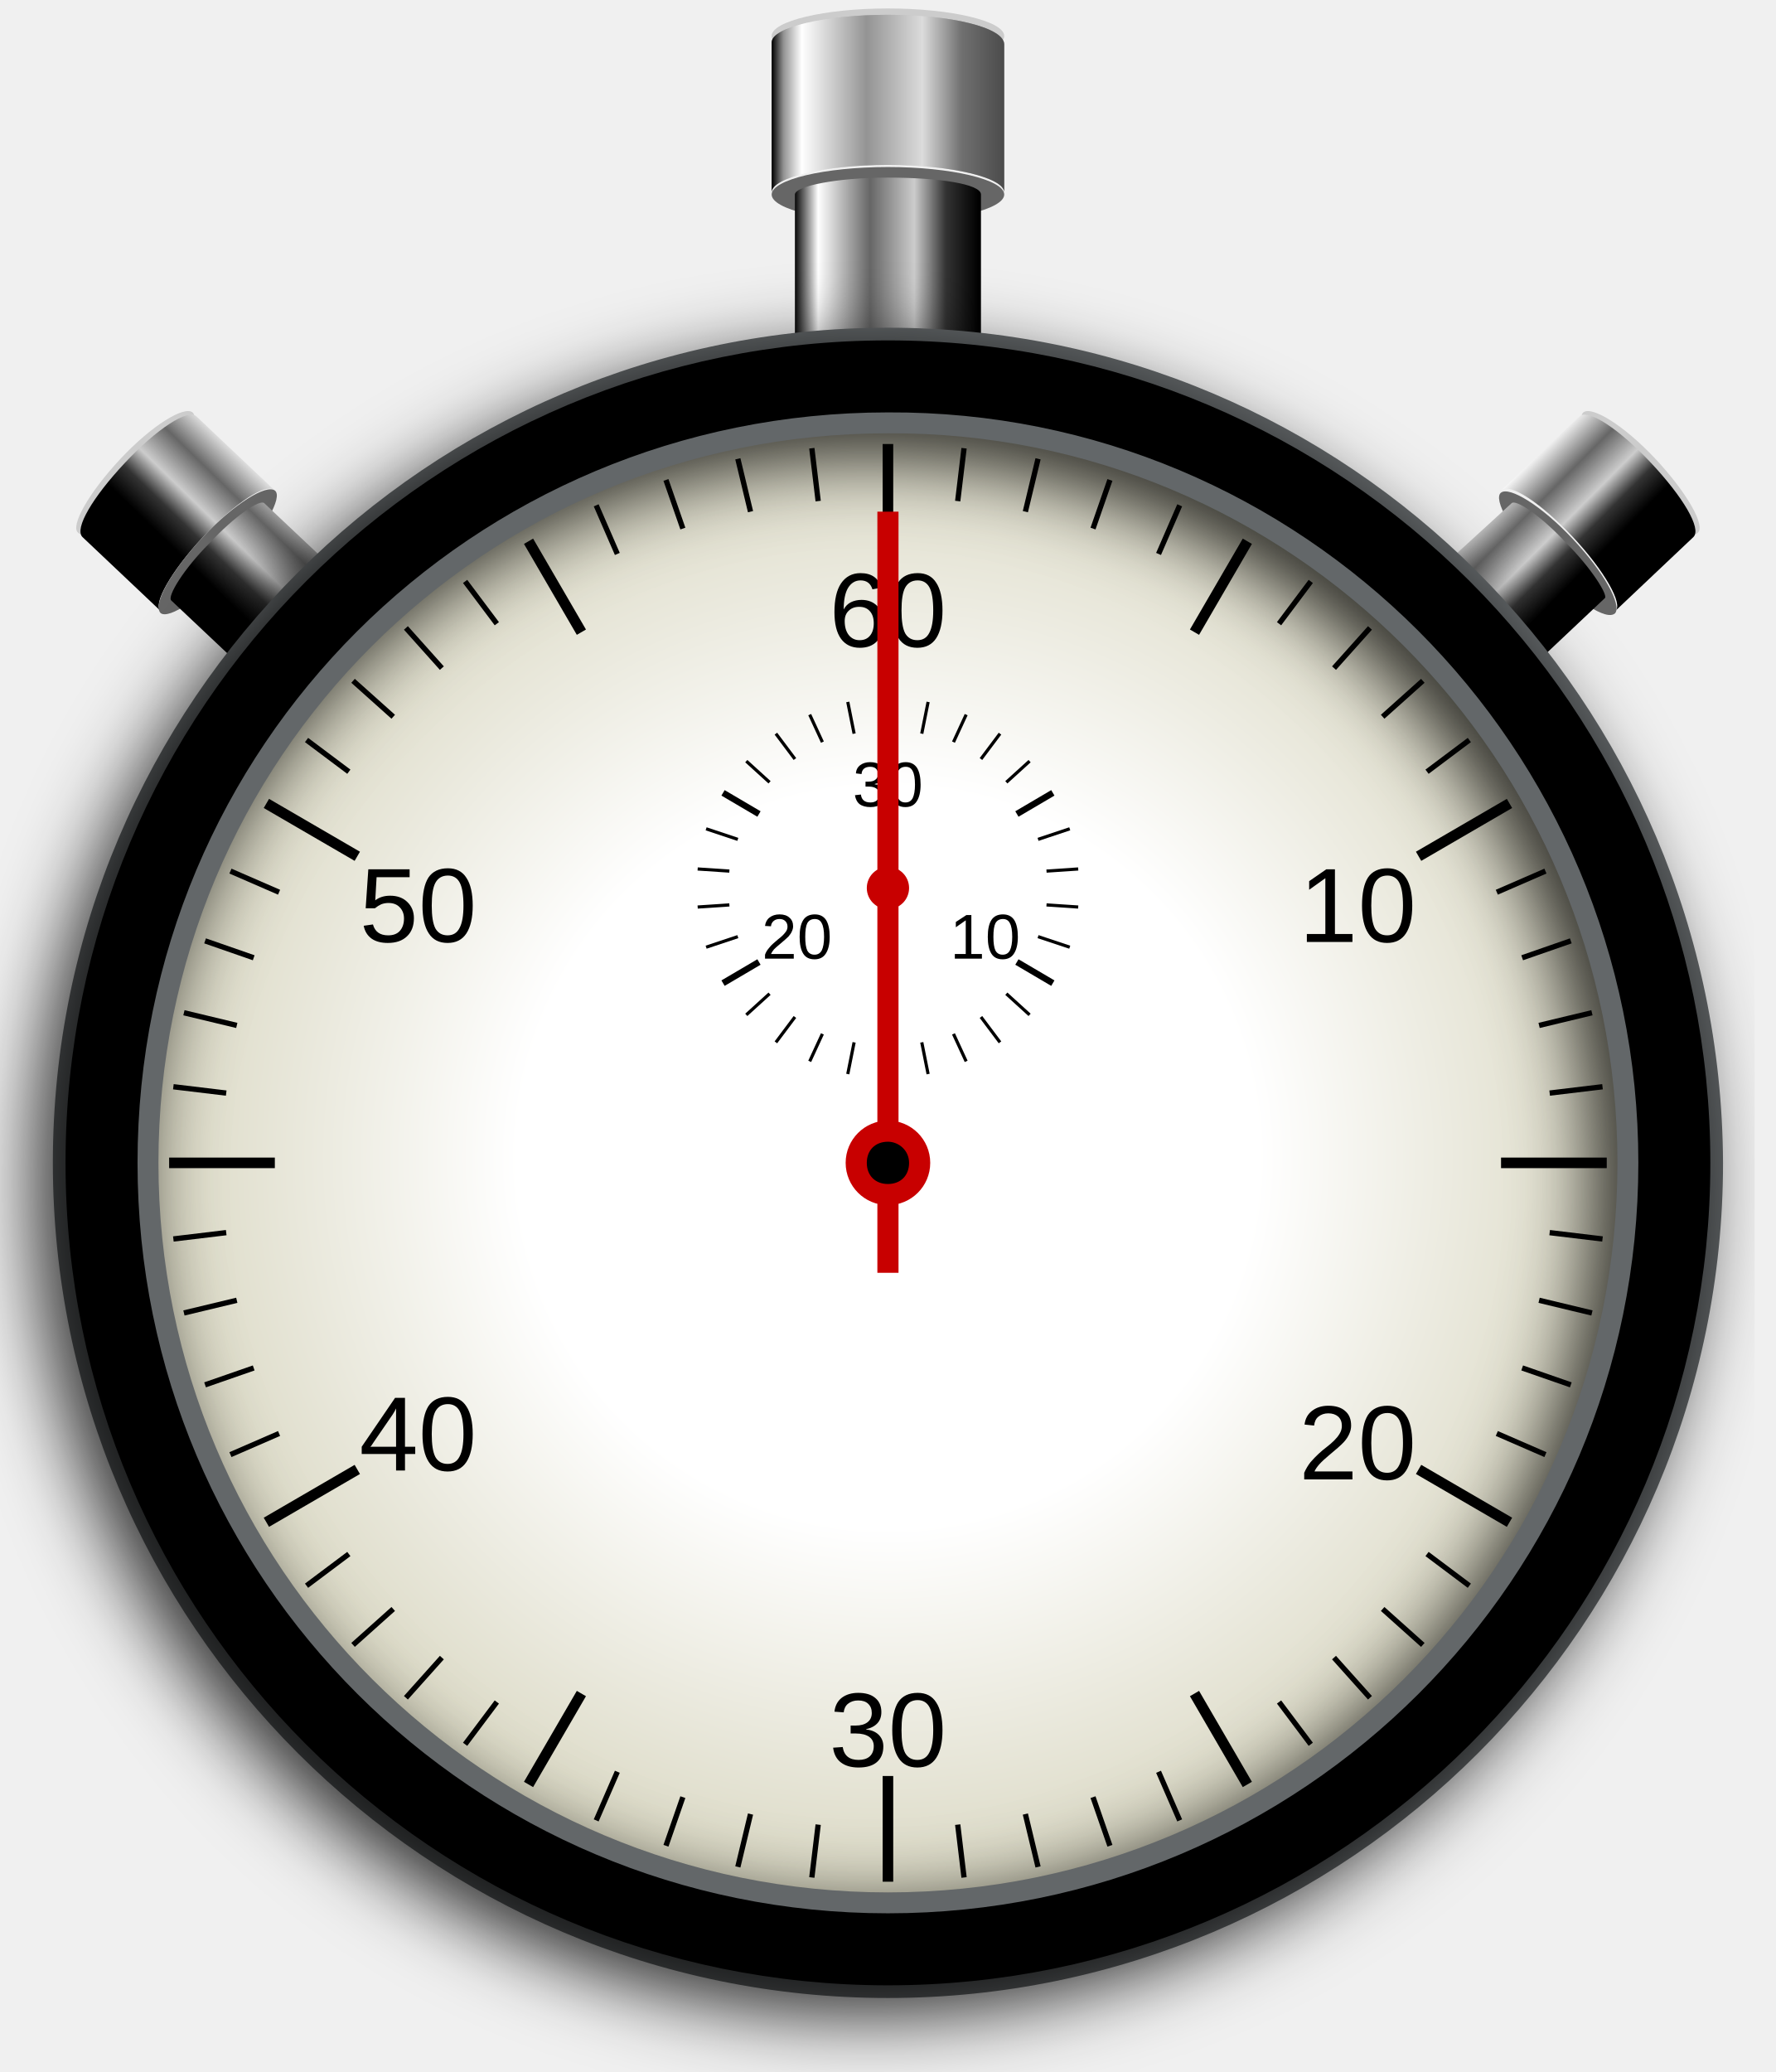
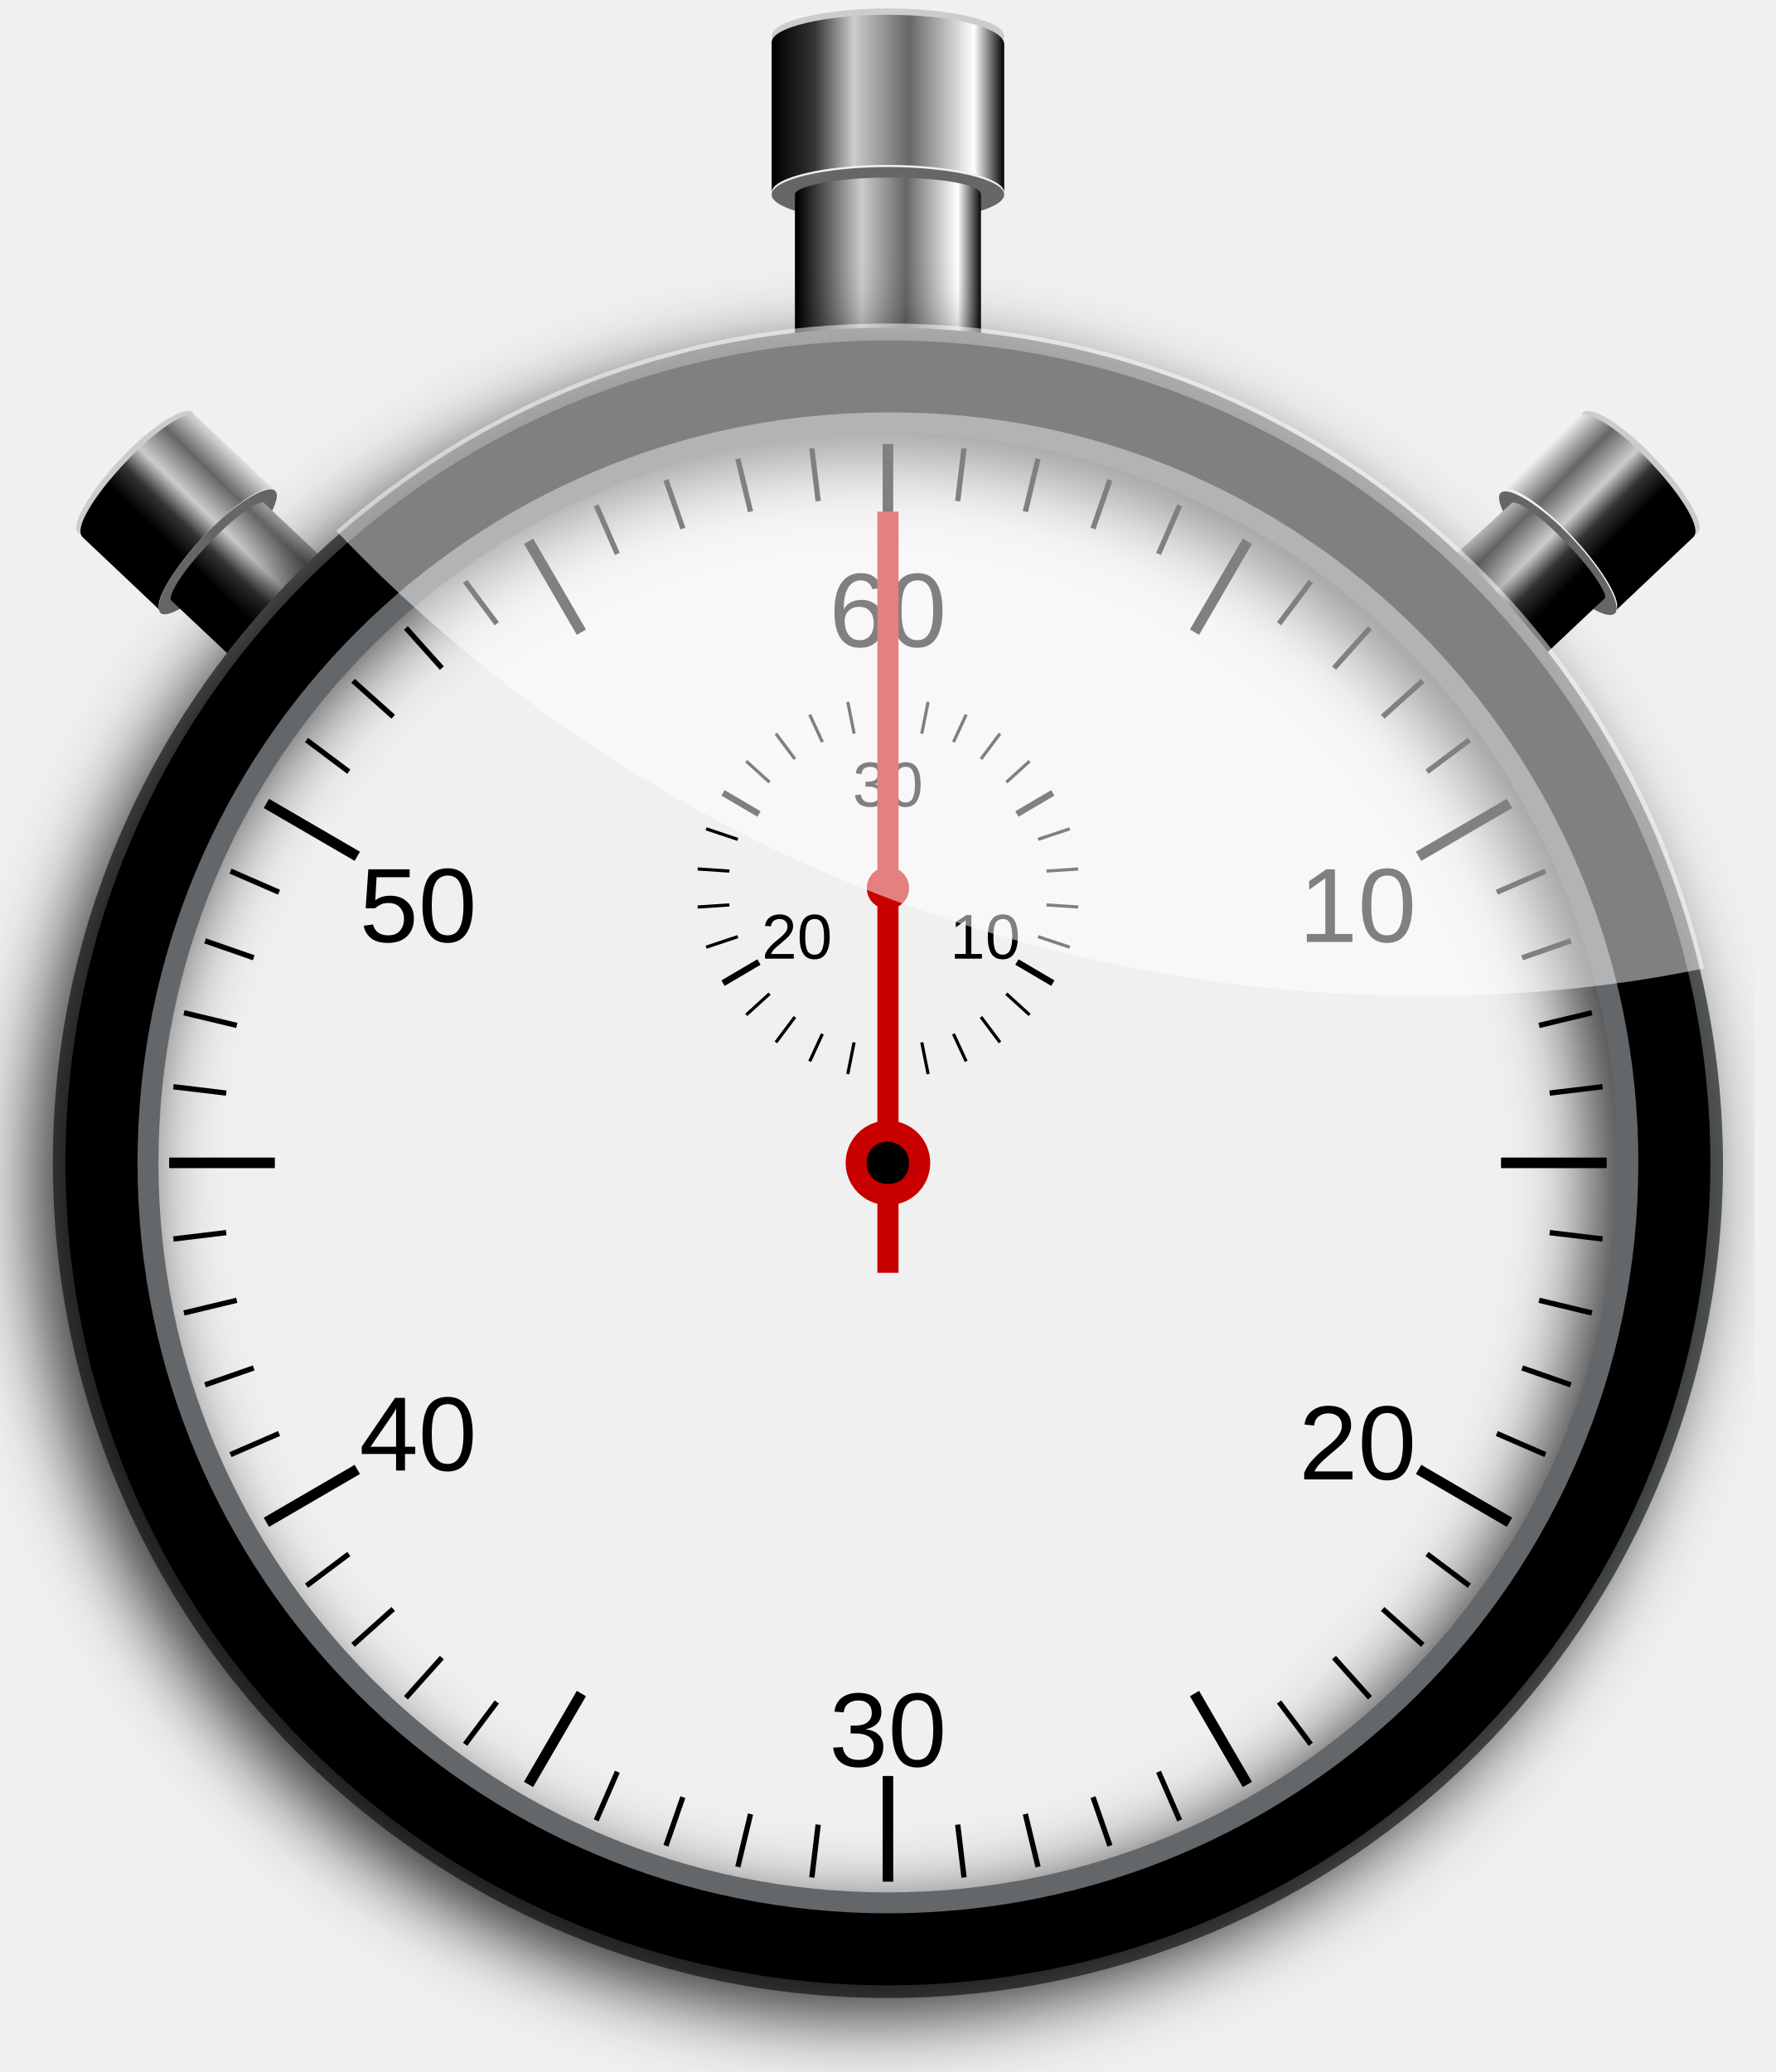
<svg xmlns="http://www.w3.org/2000/svg" version="1.1" id="Layer_1" x="0px" y="0px" viewBox="0 0 84 98" style="enable-background:new 0 0 84 98;" xml:space="preserve">
  <filter id="swshadow">
    <feDropShadow dx="-1" dy="1" stdDeviation="2" />
  </filter>
  <style type="text/css">
	.st0{fill:#CCCCCC;}
	.st1{fill:url(#path6078_1_);}
	.st2{fill:#666666;}
	.st3{fill:url(#path6076_1_);}
	.st4{fill:url(#path6034_1_);}
	.st5{opacity:0.3;fill:url(#path6932_1_);enable-background:new;}
	.st6{fill:url(#path6005_1_);}
	.st7{fill:url(#path6062_1_);}
	.st8{fill:url(#path6060_1_);}
- 	.st9{fill:url(#dial_1_);}
	.st10{fill:none;stroke:#636769;}
	.st11{fill:none;stroke:#000000;stroke-width:4;filter:url(#swshadow);}
	.st12{fill:none;stroke:#636769;stroke-width:0.989;}
	.st13{fill:none;stroke:#000000;stroke-width:0.5;stroke-miterlimit:10;}
	.st14{fill:none;stroke:#000000;stroke-width:0.25;stroke-miterlimit:10;}
	.st15{font-family:'Arial';}
	.st16{font-size:5px;}
	.st17{fill:none;stroke:#000000;stroke-width:0.15;stroke-miterlimit:10;}
	.st18{fill:none;stroke:#000000;stroke-width:0.3;stroke-miterlimit:10;}
	.st19{font-size:3px;}
	.st20{fill:none;stroke:#C80000;stroke-width:0.5;}
	.st21{fill:#C80000;}
	.st22{fill:none;stroke:#C80000;transform-origin:42px 55px;animation:spin 60s infinite linear;}
+ 	.st23{fill:#FFFFFF;fill-opacity:0.5;}
	@keyframes spin{0%{transform:rotate(0deg)}100%{transform:rotate(360deg)}}
</style>
  <path id="path6072" class="st0" d="M3.7,25.2c0.4,0.4,1.9-0.6,3.4-2.2s2.4-3.2,2-3.5s-1.9,0.6-3.4,2.2S3.3,24.9,3.7,25.2z" />
  <linearGradient id="path6078_1_" gradientUnits="userSpaceOnUse" x1="13.252" y1="-1420.251" x2="8.762" y2="-1424.861" gradientTransform="matrix(1 0 0 -1 -1.56 -1399.927)">
    <stop offset="0" style="stop-color:#000000" />
    <stop offset="0.12" style="stop-color:#FFFFFF" />
    <stop offset="0.41" style="stop-color:#666666" />
    <stop offset="0.65" style="stop-color:#CCCCCC" />
    <stop offset="0.82" style="stop-color:#333333" />
    <stop offset="1" style="stop-color:#000000" />
  </linearGradient>
  <path id="path6078" class="st1" d="M5.9,21.9c1.5-1.6,3-2.6,3.4-2.2l3.7,3.5c-0.4-0.4-1.9,0.6-3.4,2.2s-2.4,3.2-2,3.5l-3.7-3.5  C3.5,25,4.4,23.5,5.9,21.9z" />
  <path id="path6074" class="st2" d="M7.6,29c0.4,0.3,1.9-0.7,3.4-2.3s2.4-3.2,2-3.5s-1.9,0.6-3.4,2.2S7.2,28.6,7.6,29z" />
  <linearGradient id="path6076_1_" gradientUnits="userSpaceOnUse" x1="17.146" y1="-1424.044" x2="12.656" y2="-1428.654" gradientTransform="matrix(1 0 0 -1 -1.56 -1399.927)">
    <stop offset="0" style="stop-color:#000000" />
    <stop offset="0.12" style="stop-color:#FFFFFF" />
    <stop offset="0.41" style="stop-color:#666666" />
    <stop offset="0.65" style="stop-color:#CCCCCC" />
    <stop offset="0.82" style="stop-color:#333333" />
    <stop offset="1" style="stop-color:#000000" />
  </linearGradient>
  <path id="path6076" class="st3" d="M9.9,25.7c1.2-1.3,2.4-2.1,2.6-1.9l3.5,3.3c0.2,0.2-0.5,1.4-1.8,2.7s-2.4,2.1-2.6,1.9l-3.5-3.3  C7.9,28.2,8.7,26.9,9.9,25.7z" />
  <path id="path6044" class="st0" d="M47.5,1.7C47.5,2.4,45,3,42,3s-5.5-0.6-5.5-1.3S39,0.4,42,0.4S47.5,1,47.5,1.7z" />
-   <linearGradient id="path6034_1_" gradientUnits="userSpaceOnUse" x1="-125.272" y1="-1659.822" x2="-115.662" y2="-1659.822" gradientTransform="matrix(1.14 0 0 -0.88 179.3101 -1455.743)">
+   <linearGradient id="path6034_1_" gradientUnits="userSpaceOnUse" x1="-146.939" y1="2552.439" x2="-156.549" y2="2552.439" gradientTransform="matrix(1.14 0 0 0.88 215.0101 -2241.246)">
    <stop offset="0" style="stop-color:#000000" />
    <stop offset="0.13" style="stop-color:#FFFFFF" />
    <stop offset="0.41" style="stop-color:#666666" />
    <stop offset="0.65" style="stop-color:#CCCCCC" />
    <stop offset="0.82" style="stop-color:#333333" />
    <stop offset="1" style="stop-color:#000000" />
  </linearGradient>
  <path id="path6034" class="st4" d="M42,0.7c-3,0-5.5,0.6-5.5,1.3v7.1c0-0.7,2.5-1.3,5.5-1.3s5.5,0.6,5.5,1.3v-7  C47.5,1.3,45,0.7,42,0.7z" />
-   <linearGradient id="path6932_1_" gradientUnits="userSpaceOnUse" x1="-125.272" y1="-1659.822" x2="-124.792" y2="-1659.822" gradientTransform="matrix(1.14 0 0 -0.88 179.3101 -1455.743)">
-     <stop offset="0" style="stop-color:#000000" />
-     <stop offset="1" style="stop-color:#FFFFFF" />
-   </linearGradient>
-   <path id="path6932" class="st5" d="M42,0.7c-3,0-5.5,0.6-5.5,1.3v7.1c0-0.7,2.5-1.3,5.5-1.3s5.5,0.6,5.5,1.3v-7  C47.5,1.3,45,0.7,42,0.7z" />
  <path id="path6032" class="st2" d="M47.5,9.2c0,0.7-2.5,1.3-5.5,1.3s-5.5-0.6-5.5-1.3S39,7.9,42,7.9S47.5,8.5,47.5,9.2z" />
-   <linearGradient id="path6005_1_" gradientUnits="userSpaceOnUse" x1="-2.359" y1="-1470.485" x2="6.131" y2="-1470.485" gradientTransform="matrix(1.03 0 0 -0.97 39.995 -1413.871)">
+   <linearGradient id="path6005_1_" gradientUnits="userSpaceOnUse" x1="-1.175" y1="2323.88" x2="-9.665" y2="2323.88" gradientTransform="matrix(1.03 0 0 0.97 47.645 -2241.664)">
    <stop offset="0" style="stop-color:#000000" />
    <stop offset="0.13" style="stop-color:#FFFFFF" />
    <stop offset="0.41" style="stop-color:#666666" />
    <stop offset="0.65" style="stop-color:#CCCCCC" />
-     <stop offset="0.82" style="stop-color:#333333" />
+     <stop offset="0.82" style="stop-color:#666666" />
    <stop offset="1" style="stop-color:#000000" />
  </linearGradient>
  <path id="path6005" class="st6" d="M42,8.4c-2.4,0-4.4,0.4-4.4,0.8v6.6c0,0.5,2,0.8,4.4,0.8s4.4-0.4,4.4-0.8V9.2  C46.4,8.7,44.4,8.4,42,8.4z" />
  <path id="path6056" class="st0" d="M80.3,25.2c-0.4,0.4-1.9-0.6-3.4-2.2s-2.4-3.2-2-3.5s1.9,0.6,3.4,2.2S80.7,24.9,80.3,25.2z" />
  <linearGradient id="path6062_1_" gradientUnits="userSpaceOnUse" x1="73.92" y1="-1420.462" x2="78.42" y2="-1424.932" gradientTransform="matrix(1 0 0 -1 -1.56 -1399.927)">
    <stop offset="0" style="stop-color:#000000" />
    <stop offset="0.13" style="stop-color:#FFFFFF" />
    <stop offset="0.41" style="stop-color:#666666" />
    <stop offset="0.65" style="stop-color:#CCCCCC" />
    <stop offset="0.82" style="stop-color:#333333" />
    <stop offset="1" style="stop-color:#000000" />
  </linearGradient>
  <path id="path6062" class="st7" d="M78.1,21.9c-1.5-1.6-3-2.6-3.4-2.2L71,23.2c0.4-0.4,1.9,0.6,3.4,2.2s2.4,3.2,2,3.5l3.7-3.5  C80.5,25,79.6,23.5,78.1,21.9z" />
  <path id="path6058" class="st2" d="M76.4,29c-0.4,0.4-1.9-0.6-3.4-2.2s-2.4-3.2-2-3.5s1.9,0.6,3.4,2.2S76.7,28.6,76.4,29z" />
  <linearGradient id="path6060_1_" gradientUnits="userSpaceOnUse" x1="70.138" y1="-1424.269" x2="74.638" y2="-1428.739" gradientTransform="matrix(1 0 0 -1 -1.56 -1399.927)">
    <stop offset="0" style="stop-color:#000000" />
    <stop offset="0.13" style="stop-color:#FFFFFF" />
    <stop offset="0.41" style="stop-color:#666666" />
    <stop offset="0.65" style="stop-color:#CCCCCC" />
    <stop offset="0.82" style="stop-color:#333333" />
    <stop offset="1" style="stop-color:#000000" />
  </linearGradient>
  <path id="path6060" class="st8" d="M74.1,25.7c-1.2-1.3-2.4-2.1-2.6-1.9L68,27c-0.2,0.2,0.5,1.4,1.8,2.7s2.4,2.1,2.6,1.9l3.5-3.3  C76.1,28.2,75.3,26.9,74.1,25.7z" />
-   <radialGradient id="dial_1_" cx="103.128" cy="-1540.55" r="37.248" gradientTransform="matrix(0.94 0 0 -0.94 -54.94 -1393.365)" gradientUnits="userSpaceOnUse">
-     <stop offset="0" style="stop-color:#FFFFFF" />
-     <stop offset="0.5" style="stop-color:#FFFFFF" />
-     <stop offset="1" style="stop-color:#DAD8C3" />
-   </radialGradient>
-   <path id="dial" class="st9" d="M77,55c0,19.4-15.7,35-35,35S7,74.4,7,55s15.6-35,35-35C61.3,20,77,35.6,77,55L77,55z" />
  <path id="body-inner_1_" class="st10" d="M81,55c0,21.5-17.5,39-39,39S3,76.5,3,55s17.5-39,39-39S80.9,33.4,81,55L81,55z" />
  <path id="body-outer" class="st11" d="M78.9,55c0,20.4-16.5,36.9-36.9,36.9S5.1,75.4,5.1,55S21.6,18.1,42,18.1S78.9,34.6,78.9,55z" />
  <path id="body-inner" class="st12" d="M77,55c0,19.4-15.7,35-35,35S7,74.4,7,55s15.6-35,35-35C61.3,19.9,77,35.6,77,55  C77,54.9,77,55,77,55z" />
  <line class="st13" x1="71" y1="55" x2="76" y2="55" />
  <line class="st13" x1="8" y1="55" x2="13" y2="55" />
  <line class="st13" x1="67.1" y1="40.5" x2="71.4" y2="38" />
  <line class="st13" x1="12.6" y1="72" x2="16.9" y2="69.5" />
  <line class="st13" x1="56.5" y1="29.9" x2="59" y2="25.6" />
  <line class="st13" x1="25" y1="84.4" x2="27.5" y2="80.1" />
  <line class="st13" x1="42" y1="26" x2="42" y2="21" />
  <line class="st13" x1="42" y1="89" x2="42" y2="84" />
  <line class="st13" x1="27.5" y1="29.9" x2="25" y2="25.6" />
  <line class="st13" x1="59" y1="84.4" x2="56.5" y2="80.1" />
  <line class="st13" x1="16.9" y1="40.5" x2="12.6" y2="38" />
  <line class="st13" x1="71.4" y1="72" x2="67.1" y2="69.5" />
  <line class="st14" x1="73.3" y1="51.7" x2="75.8" y2="51.4" />
  <line class="st14" x1="8.2" y1="58.6" x2="10.7" y2="58.3" />
  <line class="st14" x1="72.8" y1="48.5" x2="75.3" y2="47.9" />
  <line class="st14" x1="8.7" y1="62.1" x2="11.2" y2="61.5" />
  <line class="st14" x1="72" y1="45.3" x2="74.3" y2="44.5" />
  <line class="st14" x1="9.7" y1="65.5" x2="12" y2="64.7" />
  <line class="st14" x1="70.8" y1="42.2" x2="73.1" y2="41.2" />
  <line class="st14" x1="10.9" y1="68.8" x2="13.2" y2="67.8" />
  <line class="st14" x1="67.5" y1="36.5" x2="69.5" y2="35" />
  <line class="st14" x1="14.5" y1="75" x2="16.5" y2="73.5" />
  <line class="st14" x1="65.4" y1="33.9" x2="67.3" y2="32.2" />
  <line class="st14" x1="16.7" y1="77.8" x2="18.6" y2="76.1" />
  <line class="st14" x1="63.1" y1="31.6" x2="64.8" y2="29.7" />
  <line class="st14" x1="19.2" y1="80.3" x2="20.9" y2="78.4" />
  <line class="st14" x1="60.5" y1="29.5" x2="62" y2="27.5" />
  <line class="st14" x1="22" y1="82.5" x2="23.5" y2="80.5" />
  <line class="st14" x1="54.8" y1="26.2" x2="55.8" y2="23.9" />
  <line class="st14" x1="28.2" y1="86.1" x2="29.2" y2="83.8" />
  <line class="st14" x1="51.7" y1="25" x2="52.5" y2="22.7" />
  <line class="st14" x1="31.5" y1="87.3" x2="32.3" y2="85" />
  <line class="st14" x1="48.5" y1="24.2" x2="49.1" y2="21.7" />
  <line class="st14" x1="34.9" y1="88.3" x2="35.5" y2="85.8" />
  <line class="st14" x1="45.3" y1="23.7" x2="45.6" y2="21.2" />
  <line class="st14" x1="38.4" y1="88.8" x2="38.7" y2="86.3" />
  <line class="st14" x1="38.7" y1="23.7" x2="38.4" y2="21.2" />
  <line class="st14" x1="45.6" y1="88.8" x2="45.3" y2="86.3" />
  <line class="st14" x1="35.5" y1="24.2" x2="34.9" y2="21.7" />
  <line class="st14" x1="49.1" y1="88.3" x2="48.5" y2="85.8" />
  <line class="st14" x1="32.3" y1="25" x2="31.5" y2="22.7" />
  <line class="st14" x1="52.5" y1="87.3" x2="51.7" y2="85" />
  <line class="st14" x1="29.2" y1="26.2" x2="28.2" y2="23.9" />
  <line class="st14" x1="55.8" y1="86.1" x2="54.8" y2="83.8" />
  <line class="st14" x1="23.5" y1="29.5" x2="22" y2="27.5" />
  <line class="st14" x1="62" y1="82.5" x2="60.5" y2="80.5" />
  <line class="st14" x1="20.9" y1="31.6" x2="19.2" y2="29.7" />
  <line class="st14" x1="64.8" y1="80.3" x2="63.1" y2="78.4" />
  <line class="st14" x1="18.6" y1="33.9" x2="16.7" y2="32.2" />
  <line class="st14" x1="67.3" y1="77.8" x2="65.4" y2="76.1" />
  <line class="st14" x1="16.5" y1="36.5" x2="14.5" y2="35" />
  <line class="st14" x1="69.5" y1="75" x2="67.5" y2="73.5" />
  <line class="st14" x1="13.2" y1="42.2" x2="10.9" y2="41.2" />
  <line class="st14" x1="73.1" y1="68.8" x2="70.8" y2="67.8" />
  <line class="st14" x1="12" y1="45.3" x2="9.7" y2="44.5" />
  <line class="st14" x1="74.3" y1="65.5" x2="72" y2="64.7" />
  <line class="st14" x1="11.2" y1="48.5" x2="8.7" y2="47.9" />
  <line class="st14" x1="75.3" y1="62.1" x2="72.8" y2="61.5" />
  <line class="st14" x1="10.7" y1="51.7" x2="8.2" y2="51.4" />
  <line class="st14" x1="75.8" y1="58.6" x2="73.3" y2="58.3" />
  <text transform="matrix(1 0 0 1 39.22 30.5918)" class="st15 st16">60</text>
  <text transform="matrix(1 0 0 1 17 44.5518)" class="st15 st16">50</text>
  <text transform="matrix(1 0 0 1 17 69.5518)" class="st15 st16">40</text>
  <text transform="matrix(1 0 0 1 39.22 83.5518)" class="st15 st16">30</text>
  <text transform="matrix(1 0 0 1 61.44 69.9718)" class="st15 st16">20</text>
  <text transform="matrix(1 0 0 1 61.44 44.5518)" class="st15 st16">10</text>
  <line class="st17" x1="43.6" y1="49.3" x2="43.9" y2="50.8" />
  <line class="st17" x1="40.1" y1="33.2" x2="40.4" y2="34.7" />
  <line class="st17" x1="45.1" y1="48.9" x2="45.7" y2="50.2" />
  <line class="st17" x1="38.3" y1="33.8" x2="38.9" y2="35.1" />
  <line class="st17" x1="46.4" y1="48.1" x2="47.3" y2="49.3" />
  <line class="st17" x1="36.7" y1="34.7" x2="37.6" y2="35.9" />
  <line class="st17" x1="47.6" y1="47" x2="48.7" y2="48" />
  <line class="st17" x1="35.3" y1="36" x2="36.4" y2="37" />
  <line class="st17" x1="49.1" y1="44.3" x2="50.6" y2="44.8" />
  <line class="st17" x1="33.4" y1="39.2" x2="34.9" y2="39.7" />
  <line class="st17" x1="49.5" y1="42.8" x2="51" y2="42.9" />
  <line class="st17" x1="33" y1="41.1" x2="34.5" y2="41.2" />
  <line class="st17" x1="49.5" y1="41.2" x2="51" y2="41.1" />
  <line class="st17" x1="33" y1="42.9" x2="34.5" y2="42.8" />
  <line class="st17" x1="49.1" y1="39.7" x2="50.6" y2="39.2" />
  <line class="st17" x1="33.4" y1="44.8" x2="34.9" y2="44.3" />
  <line class="st17" x1="47.6" y1="37" x2="48.7" y2="36" />
  <line class="st17" x1="35.3" y1="48" x2="36.4" y2="47" />
  <line class="st17" x1="46.4" y1="35.9" x2="47.3" y2="34.7" />
  <line class="st17" x1="36.7" y1="49.3" x2="37.6" y2="48.1" />
  <line class="st17" x1="45.1" y1="35.1" x2="45.7" y2="33.8" />
  <line class="st17" x1="38.3" y1="50.2" x2="38.9" y2="48.9" />
  <line class="st17" x1="43.6" y1="34.7" x2="43.9" y2="33.2" />
  <line class="st17" x1="40.1" y1="50.8" x2="40.4" y2="49.3" />
  <line class="st18" x1="48.1" y1="38.5" x2="49.8" y2="37.5" />
  <line class="st18" x1="34.2" y1="46.5" x2="35.9" y2="45.5" />
  <line class="st18" x1="42" y1="35" x2="42" y2="33" />
  <line class="st18" x1="42" y1="51" x2="42" y2="49" />
  <line class="st18" x1="35.9" y1="38.5" x2="34.2" y2="37.5" />
  <line class="st18" x1="49.8" y1="46.5" x2="48.1" y2="45.5" />
  <text transform="matrix(1 0 0 1 40.33 38.1418)" class="st15 st19">30</text>
  <text transform="matrix(1 0 0 1 36.03 45.3418)" class="st15 st19">20</text>
  <text transform="matrix(1 0 0 1 44.93 45.3418)" class="st15 st19">10</text>
  <line class="st20" x1="42" y1="34.1" x2="42" y2="44" />
  <circle class="st21" cx="42" cy="42" r="1" />
  <line id="arm" class="st22" x1="42" y1="24.2" x2="42" y2="60.2" />
  <circle id="center" class="st21" cx="42" cy="55" r="2" />
  <path id="center-dot" d="M43,55c0,0.6-0.4,1-1,1s-1-0.4-1-1s0.4-1,1-1C42.5,54,43,54.4,43,55L43,55z" />
+   <path class="st23" d="M15.9,25.1c12.9,13.6,31.2,22,51.4,22c4.6,0,9-0.4,13.3-1.3C76.5,28.3,60.7,15.3,42,15.3C32,15.3,22.9,19,15.9,25.1z" />
</svg>
